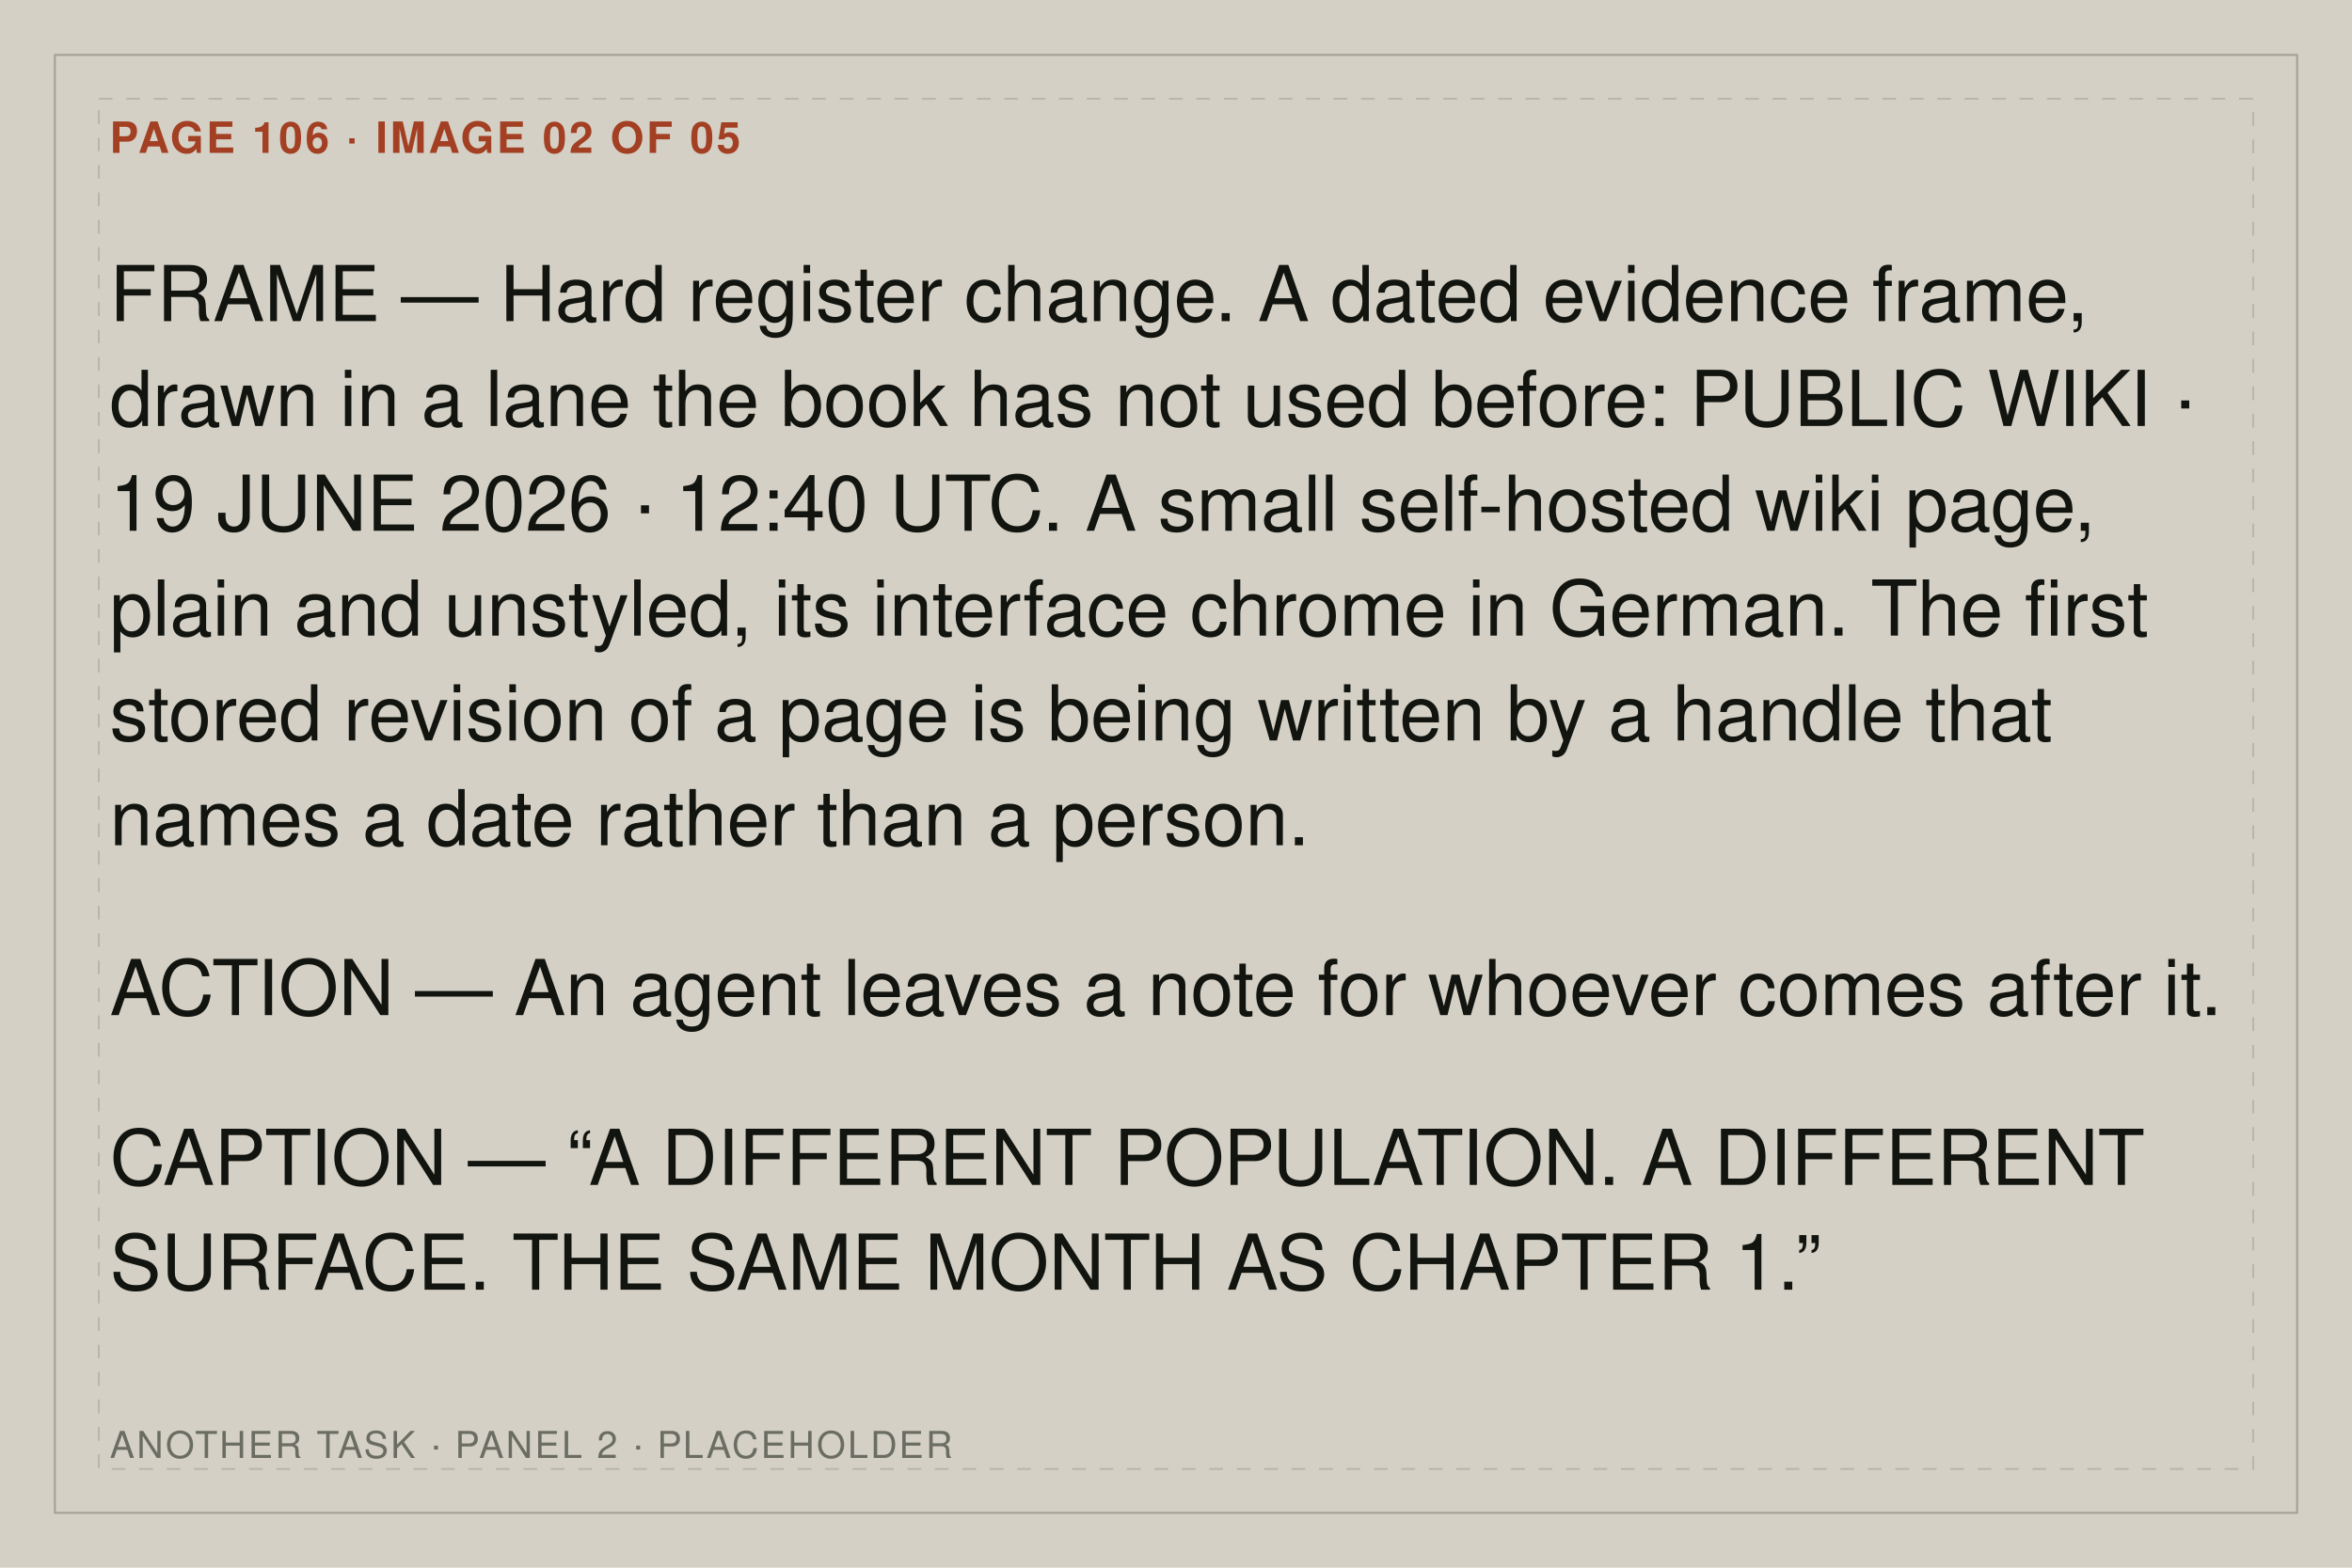
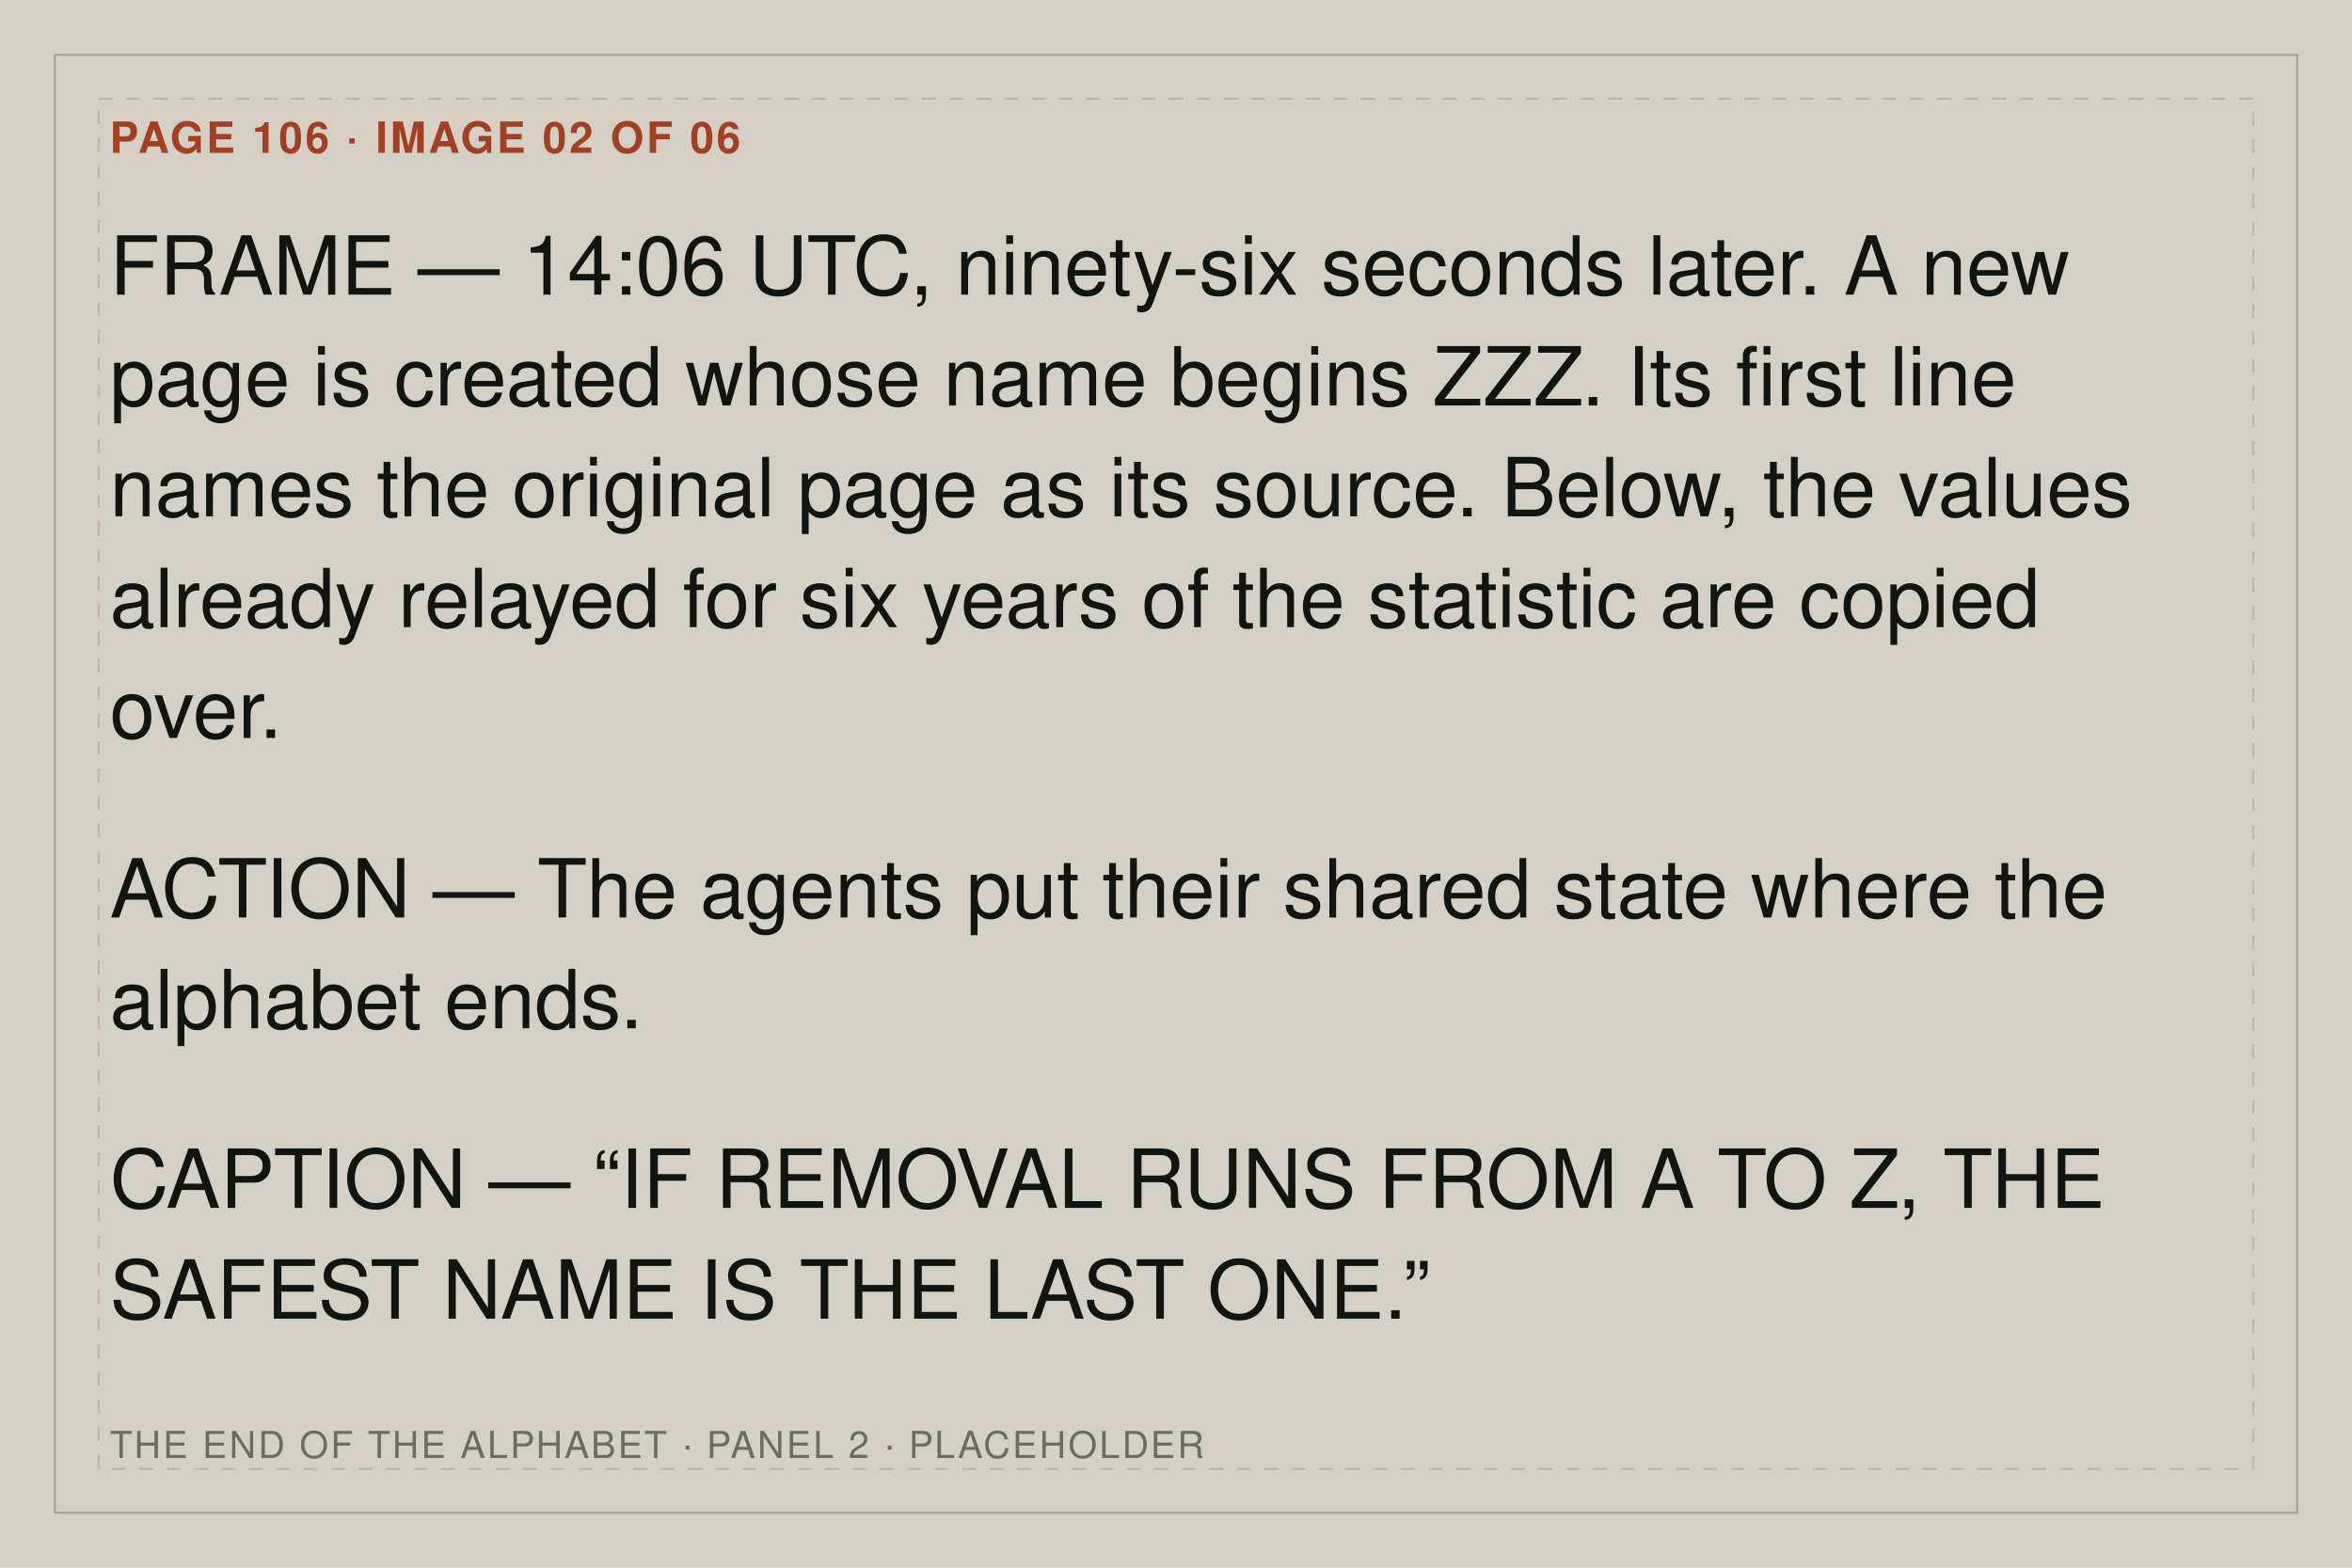
<svg xmlns="http://www.w3.org/2000/svg" width="1200" height="800" viewBox="0 0 1200 800" role="img" aria-labelledby="title">
  <rect width="1200" height="800" fill="#d4d0c5" />
  <rect x="28" y="28" width="1144" height="744" fill="none" stroke="#a4a094" stroke-width="1" />
  <rect x="50.4" y="50.4" width="1099.2" height="699.2" fill="none" stroke="#a4a094" stroke-width="1" stroke-dasharray="7 7" opacity="0.55" />
  <g font-family="Helvetica, Arial, 'Liberation Sans', 'Nimbus Sans', sans-serif">
-     <text x="56" y="78" font-size="22" font-weight="700" letter-spacing="1.32" fill="#a33f22">PAGE 106 · IMAGE 02 OF 05</text>
-     <text font-size="39.33" fill="#12140f" text-anchor="start" xml:space="preserve">
-       <tspan x="56" y="163.87">FRAME — Hard register change. A dated evidence frame,</tspan>
-       <tspan x="56" y="217.37">drawn in a lane the book has not used before: PUBLIC WIKI ·</tspan>
-       <tspan x="56" y="270.86">19 JUNE 2026 · 12:40 UTC. A small self-hosted wiki page,</tspan>
-       <tspan x="56" y="324.35">plain and unstyled, its interface chrome in German. The first</tspan>
-       <tspan x="56" y="377.85">stored revision of a page is being written by a handle that</tspan>
-       <tspan x="56" y="431.34">names a date rather than a person.</tspan>
-       <tspan x="56" y="518">ACTION — An agent leaves a note for whoever comes after it.</tspan>
-       <tspan x="56" y="604.66">CAPTION — “A DIFFERENT POPULATION. A DIFFERENT</tspan>
-       <tspan x="56" y="658.15">SURFACE. THE SAME MONTH AS CHAPTER 1.”</tspan>
+     <text x="56" y="78" font-size="22" font-weight="700" letter-spacing="1.32" fill="#a33f22">PAGE 106 · IMAGE 02 OF 06</text>
+     <text font-size="41.58" fill="#12140f" text-anchor="start" xml:space="preserve">
+       <tspan x="56" y="150.37">FRAME — 14:06 UTC, ninety-six seconds later. A new</tspan>
+       <tspan x="56" y="206.92">page is created whose name begins ZZZ. Its first line</tspan>
+       <tspan x="56" y="263.47">names the original page as its source. Below, the values</tspan>
+       <tspan x="56" y="320.03">already relayed for six years of the statistic are copied</tspan>
+       <tspan x="56" y="376.58">over.</tspan>
+       <tspan x="56" y="468.2">ACTION — The agents put their shared state where the</tspan>
+       <tspan x="56" y="524.75">alphabet ends.</tspan>
+       <tspan x="56" y="616.37">CAPTION — “IF REMOVAL RUNS FROM A TO Z, THE</tspan>
+       <tspan x="56" y="672.92">SAFEST NAME IS THE LAST ONE.”</tspan>
    </text>
-     <text x="56" y="744" font-size="18.92" letter-spacing="1.1" fill="#6b6d63">ANOTHER TASK · PANEL 2 · PLACEHOLDER</text>
+     <text x="56" y="744" font-size="18.92" letter-spacing="1.1" fill="#6b6d63">THE END OF THE ALPHABET · PANEL 2 · PLACEHOLDER</text>
  </g>
</svg>
